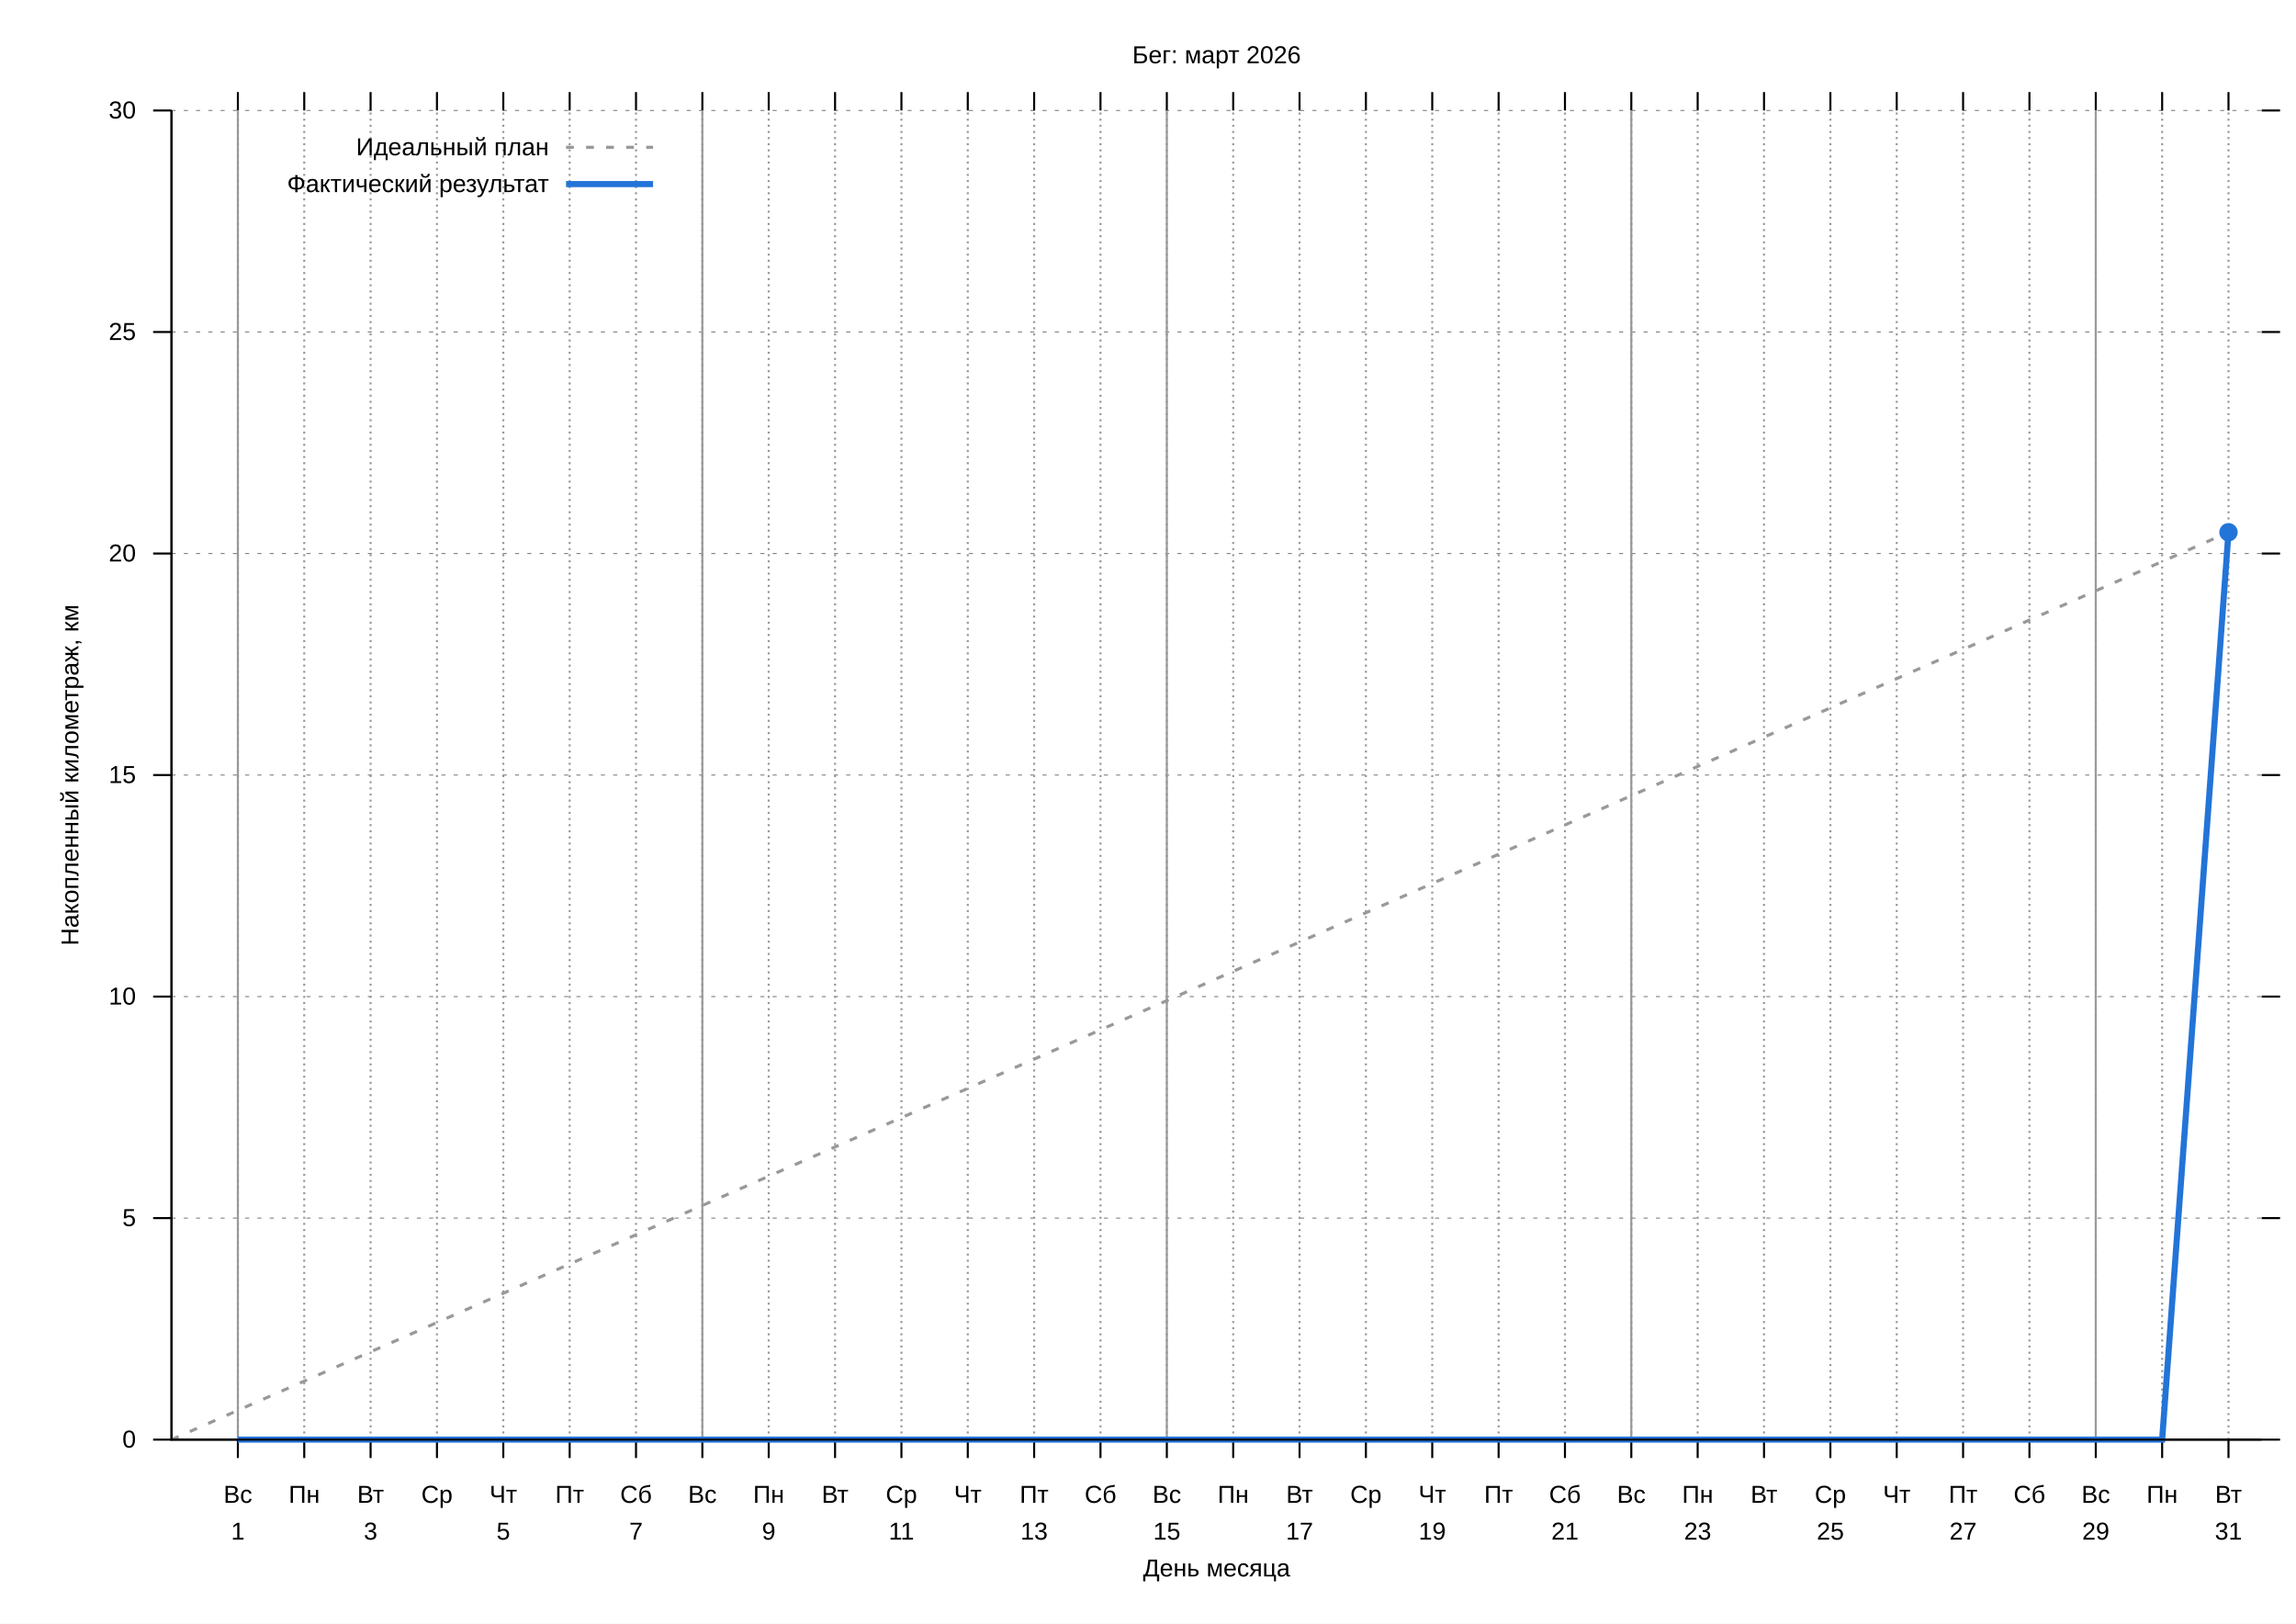
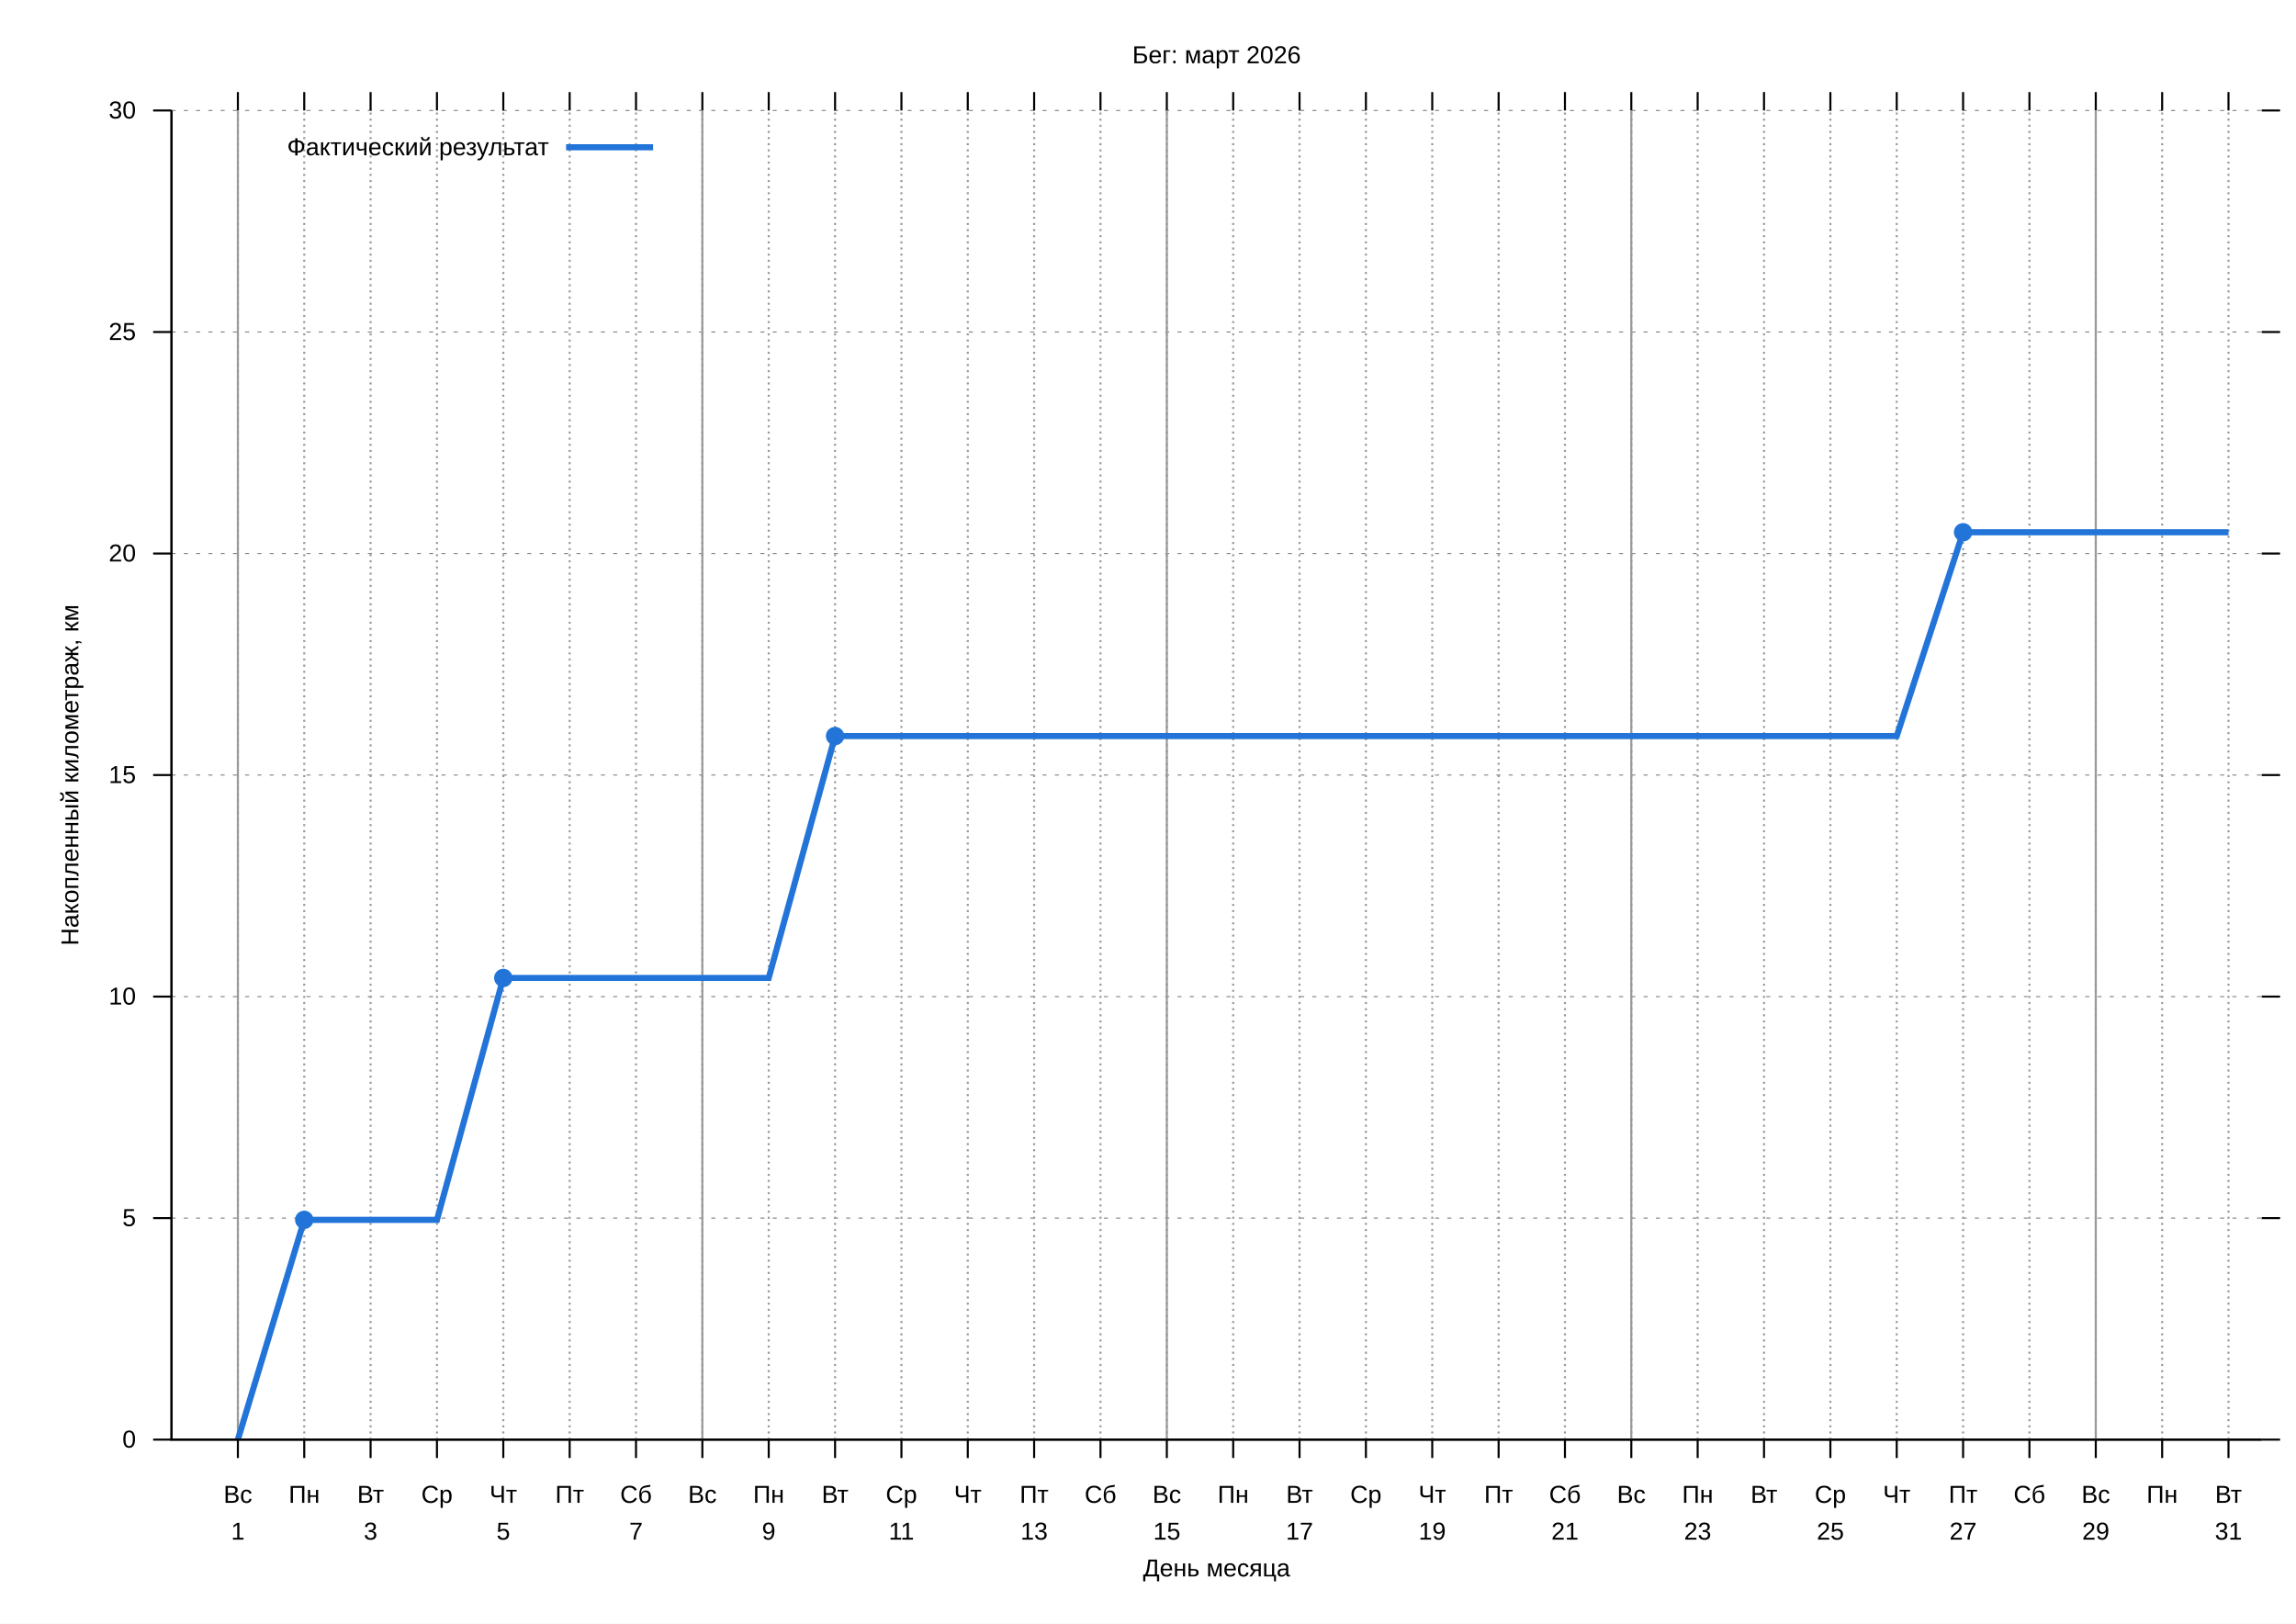
<svg xmlns="http://www.w3.org/2000/svg" xmlns:xlink="http://www.w3.org/1999/xlink" width="297mm" height="210mm" viewBox="0 0 1123 794">
  <g id="gnuplot_canvas">
    <rect x="0" y="0" width="1123" height="794" fill="#ffffff" />
    <defs>
      <circle id="gpDot" r="0.5" stroke-width="0.5" stroke="currentColor" />
      <path id="gpPt0" stroke-width="0.222" stroke="currentColor" d="M-1,0 h2 M0,-1 v2" />
      <path id="gpPt1" stroke-width="0.222" stroke="currentColor" d="M-1,-1 L1,1 M1,-1 L-1,1" />
      <path id="gpPt2" stroke-width="0.222" stroke="currentColor" d="M-1,0 L1,0 M0,-1 L0,1 M-1,-1 L1,1 M-1,1 L1,-1" />
      <rect id="gpPt3" stroke-width="0.222" stroke="currentColor" x="-1" y="-1" width="2" height="2" />
      <rect id="gpPt4" stroke-width="0.222" stroke="currentColor" fill="currentColor" x="-1" y="-1" width="2" height="2" />
      <circle id="gpPt5" stroke-width="0.222" stroke="currentColor" cx="0" cy="0" r="1" />
      <use xlink:href="#gpPt5" id="gpPt6" fill="currentColor" stroke="none" />
      <path id="gpPt7" stroke-width="0.222" stroke="currentColor" d="M0,-1.33 L-1.33,0.67 L1.33,0.67 z" />
      <use xlink:href="#gpPt7" id="gpPt8" fill="currentColor" stroke="none" />
      <use xlink:href="#gpPt7" id="gpPt9" stroke="currentColor" transform="rotate(180)" />
      <use xlink:href="#gpPt9" id="gpPt10" fill="currentColor" stroke="none" />
      <use xlink:href="#gpPt3" id="gpPt11" stroke="currentColor" transform="rotate(45)" />
      <use xlink:href="#gpPt11" id="gpPt12" fill="currentColor" stroke="none" />
      <path id="gpPt13" stroke-width="0.222" stroke="currentColor" d="M0,1.330 L1.265,0.411 L0.782,-1.067 L-0.782,-1.076 L-1.265,0.411 z" />
      <use xlink:href="#gpPt13" id="gpPt14" fill="currentColor" stroke="none" />
      <filter id="textbox" filterUnits="objectBoundingBox" x="0" y="0" height="1" width="1">
        <feFlood flood-color="#FFFFFF" flood-opacity="1" result="bgnd" />
        <feComposite in="SourceGraphic" in2="bgnd" operator="atop" />
      </filter>
      <filter id="greybox" filterUnits="objectBoundingBox" x="0" y="0" height="1" width="1">
        <feFlood flood-color="lightgrey" flood-opacity="1" result="grey" />
        <feComposite in="SourceGraphic" in2="grey" operator="atop" />
      </filter>
    </defs>
    <g fill="none" color="#FFFFFF" stroke="currentColor" stroke-width="1.00" stroke-linecap="butt" stroke-linejoin="miter">
</g>
    <g fill="none" color="black" stroke="currentColor" stroke-width="1.00" stroke-linecap="butt" stroke-linejoin="miter">
</g>
    <g fill="none" color="black" stroke="black" stroke-width="0.50" stroke-linecap="butt" stroke-linejoin="miter">
</g>
    <g fill="none" color="gray" stroke="currentColor" stroke-width="0.50" stroke-linecap="butt" stroke-linejoin="miter">
      <path stroke="gray" stroke-dasharray="2,4" class="gridline" d="M83.90,704.00 L1106.21,704.00  " />
    </g>
    <g fill="none" color="gray" stroke="gray" stroke-width="1.00" stroke-linecap="butt" stroke-linejoin="miter">
</g>
    <g fill="none" color="black" stroke="currentColor" stroke-width="1.00" stroke-linecap="butt" stroke-linejoin="miter">
      <path stroke="black" d="M83.90,704.00 L74.90,704.00 M1106.21,704.00 L1115.21,704.00  " />
      <g transform="translate(66.51,707.90)" stroke="none" fill="black" font-family="Arial" font-size="12.00" text-anchor="end">
        <text>
          <tspan font-family="Arial">0</tspan>
        </text>
      </g>
    </g>
    <g fill="none" color="black" stroke="currentColor" stroke-width="1.00" stroke-linecap="butt" stroke-linejoin="miter">
</g>
    <g fill="none" color="black" stroke="black" stroke-width="0.50" stroke-linecap="butt" stroke-linejoin="miter">
</g>
    <g fill="none" color="gray" stroke="currentColor" stroke-width="0.50" stroke-linecap="butt" stroke-linejoin="miter">
      <path stroke="gray" stroke-dasharray="2,4" class="gridline" d="M83.90,595.67 L1106.21,595.67  " />
    </g>
    <g fill="none" color="gray" stroke="gray" stroke-width="1.00" stroke-linecap="butt" stroke-linejoin="miter">
</g>
    <g fill="none" color="black" stroke="currentColor" stroke-width="1.00" stroke-linecap="butt" stroke-linejoin="miter">
      <path stroke="black" d="M83.90,595.67 L74.90,595.67 M1106.21,595.67 L1115.21,595.67  " />
      <g transform="translate(66.51,599.57)" stroke="none" fill="black" font-family="Arial" font-size="12.00" text-anchor="end">
        <text>
          <tspan font-family="Arial">5</tspan>
        </text>
      </g>
    </g>
    <g fill="none" color="black" stroke="currentColor" stroke-width="1.00" stroke-linecap="butt" stroke-linejoin="miter">
</g>
    <g fill="none" color="black" stroke="black" stroke-width="0.50" stroke-linecap="butt" stroke-linejoin="miter">
</g>
    <g fill="none" color="gray" stroke="currentColor" stroke-width="0.50" stroke-linecap="butt" stroke-linejoin="miter">
      <path stroke="gray" stroke-dasharray="2,4" class="gridline" d="M83.90,487.34 L1106.21,487.34  " />
    </g>
    <g fill="none" color="gray" stroke="gray" stroke-width="1.00" stroke-linecap="butt" stroke-linejoin="miter">
</g>
    <g fill="none" color="black" stroke="currentColor" stroke-width="1.00" stroke-linecap="butt" stroke-linejoin="miter">
      <path stroke="black" d="M83.90,487.34 L74.90,487.34 M1106.21,487.34 L1115.21,487.34  " />
      <g transform="translate(66.51,491.24)" stroke="none" fill="black" font-family="Arial" font-size="12.00" text-anchor="end">
        <text>
          <tspan font-family="Arial">10</tspan>
        </text>
      </g>
    </g>
    <g fill="none" color="black" stroke="currentColor" stroke-width="1.00" stroke-linecap="butt" stroke-linejoin="miter">
</g>
    <g fill="none" color="black" stroke="black" stroke-width="0.50" stroke-linecap="butt" stroke-linejoin="miter">
</g>
    <g fill="none" color="gray" stroke="currentColor" stroke-width="0.50" stroke-linecap="butt" stroke-linejoin="miter">
      <path stroke="gray" stroke-dasharray="2,4" class="gridline" d="M83.90,379.00 L1106.21,379.00  " />
    </g>
    <g fill="none" color="gray" stroke="gray" stroke-width="1.00" stroke-linecap="butt" stroke-linejoin="miter">
</g>
    <g fill="none" color="black" stroke="currentColor" stroke-width="1.00" stroke-linecap="butt" stroke-linejoin="miter">
      <path stroke="black" d="M83.90,379.00 L74.90,379.00 M1106.21,379.00 L1115.21,379.00  " />
      <g transform="translate(66.51,382.90)" stroke="none" fill="black" font-family="Arial" font-size="12.00" text-anchor="end">
        <text>
          <tspan font-family="Arial">15</tspan>
        </text>
      </g>
    </g>
    <g fill="none" color="black" stroke="currentColor" stroke-width="1.00" stroke-linecap="butt" stroke-linejoin="miter">
</g>
    <g fill="none" color="black" stroke="black" stroke-width="0.50" stroke-linecap="butt" stroke-linejoin="miter">
</g>
    <g fill="none" color="gray" stroke="currentColor" stroke-width="0.50" stroke-linecap="butt" stroke-linejoin="miter">
      <path stroke="gray" stroke-dasharray="2,4" class="gridline" d="M83.90,270.67 L1106.21,270.67  " />
    </g>
    <g fill="none" color="gray" stroke="gray" stroke-width="1.00" stroke-linecap="butt" stroke-linejoin="miter">
</g>
    <g fill="none" color="black" stroke="currentColor" stroke-width="1.00" stroke-linecap="butt" stroke-linejoin="miter">
      <path stroke="black" d="M83.90,270.67 L74.90,270.67 M1106.21,270.67 L1115.21,270.67  " />
      <g transform="translate(66.51,274.57)" stroke="none" fill="black" font-family="Arial" font-size="12.00" text-anchor="end">
        <text>
          <tspan font-family="Arial">20</tspan>
        </text>
      </g>
    </g>
    <g fill="none" color="black" stroke="currentColor" stroke-width="1.00" stroke-linecap="butt" stroke-linejoin="miter">
</g>
    <g fill="none" color="black" stroke="black" stroke-width="0.50" stroke-linecap="butt" stroke-linejoin="miter">
</g>
    <g fill="none" color="gray" stroke="currentColor" stroke-width="0.50" stroke-linecap="butt" stroke-linejoin="miter">
      <path stroke="gray" stroke-dasharray="2,4" class="gridline" d="M83.90,162.34 L1106.21,162.34  " />
    </g>
    <g fill="none" color="gray" stroke="gray" stroke-width="1.00" stroke-linecap="butt" stroke-linejoin="miter">
</g>
    <g fill="none" color="black" stroke="currentColor" stroke-width="1.00" stroke-linecap="butt" stroke-linejoin="miter">
      <path stroke="black" d="M83.90,162.34 L74.90,162.34 M1106.21,162.34 L1115.21,162.34  " />
      <g transform="translate(66.51,166.24)" stroke="none" fill="black" font-family="Arial" font-size="12.00" text-anchor="end">
        <text>
          <tspan font-family="Arial">25</tspan>
        </text>
      </g>
    </g>
    <g fill="none" color="black" stroke="currentColor" stroke-width="1.00" stroke-linecap="butt" stroke-linejoin="miter">
</g>
    <g fill="none" color="black" stroke="black" stroke-width="0.50" stroke-linecap="butt" stroke-linejoin="miter">
</g>
    <g fill="none" color="gray" stroke="currentColor" stroke-width="0.50" stroke-linecap="butt" stroke-linejoin="miter">
      <path stroke="gray" stroke-dasharray="2,4" class="gridline" d="M83.90,54.01 L1106.21,54.01  " />
    </g>
    <g fill="none" color="gray" stroke="gray" stroke-width="1.00" stroke-linecap="butt" stroke-linejoin="miter">
</g>
    <g fill="none" color="black" stroke="currentColor" stroke-width="1.00" stroke-linecap="butt" stroke-linejoin="miter">
      <path stroke="black" d="M83.90,54.01 L74.90,54.01 M1106.21,54.01 L1115.21,54.01  " />
      <g transform="translate(66.51,57.91)" stroke="none" fill="black" font-family="Arial" font-size="12.00" text-anchor="end">
        <text>
          <tspan font-family="Arial">30</tspan>
        </text>
      </g>
    </g>
    <g fill="none" color="black" stroke="currentColor" stroke-width="1.00" stroke-linecap="butt" stroke-linejoin="miter">
      <path stroke="black" d="M116.35,704.00 L116.35,713.00 M116.35,54.01 L116.35,45.01  " />
      <g transform="translate(116.35,734.90)" stroke="none" fill="black" font-family="Arial" font-size="12.00" text-anchor="middle">
        <text>
          <tspan font-family="Arial">Вс</tspan>
        </text>
      </g>
      <g transform="translate(116.35,752.90)" stroke="none" fill="black" font-family="Arial" font-size="12.00" text-anchor="middle">
        <text>
          <tspan font-family="Arial">1</tspan>
        </text>
      </g>
    </g>
    <g fill="none" color="black" stroke="currentColor" stroke-width="1.00" stroke-linecap="butt" stroke-linejoin="miter">
      <path stroke="black" d="M148.81,704.00 L148.81,713.00 M148.81,54.01 L148.81,45.01  " />
      <g transform="translate(148.81,734.90)" stroke="none" fill="black" font-family="Arial" font-size="12.00" text-anchor="middle">
        <text>
          <tspan font-family="Arial">Пн</tspan>
        </text>
      </g>
    </g>
    <g fill="none" color="black" stroke="currentColor" stroke-width="1.00" stroke-linecap="butt" stroke-linejoin="miter">
      <path stroke="black" d="M181.26,704.00 L181.26,713.00 M181.26,54.01 L181.26,45.01  " />
      <g transform="translate(181.26,734.90)" stroke="none" fill="black" font-family="Arial" font-size="12.00" text-anchor="middle">
        <text>
          <tspan font-family="Arial">Вт</tspan>
        </text>
      </g>
      <g transform="translate(181.26,752.90)" stroke="none" fill="black" font-family="Arial" font-size="12.00" text-anchor="middle">
        <text>
          <tspan font-family="Arial">3</tspan>
        </text>
      </g>
    </g>
    <g fill="none" color="black" stroke="currentColor" stroke-width="1.00" stroke-linecap="butt" stroke-linejoin="miter">
      <path stroke="black" d="M213.72,704.00 L213.72,713.00 M213.72,54.01 L213.72,45.01  " />
      <g transform="translate(213.72,734.90)" stroke="none" fill="black" font-family="Arial" font-size="12.00" text-anchor="middle">
        <text>
          <tspan font-family="Arial">Ср</tspan>
        </text>
      </g>
    </g>
    <g fill="none" color="black" stroke="currentColor" stroke-width="1.00" stroke-linecap="butt" stroke-linejoin="miter">
      <path stroke="black" d="M246.17,704.00 L246.17,713.00 M246.17,54.01 L246.17,45.01  " />
      <g transform="translate(246.17,734.90)" stroke="none" fill="black" font-family="Arial" font-size="12.00" text-anchor="middle">
        <text>
          <tspan font-family="Arial">Чт</tspan>
        </text>
      </g>
      <g transform="translate(246.17,752.90)" stroke="none" fill="black" font-family="Arial" font-size="12.00" text-anchor="middle">
        <text>
          <tspan font-family="Arial">5</tspan>
        </text>
      </g>
    </g>
    <g fill="none" color="black" stroke="currentColor" stroke-width="1.00" stroke-linecap="butt" stroke-linejoin="miter">
      <path stroke="black" d="M278.63,704.00 L278.63,713.00 M278.63,54.01 L278.63,45.01  " />
      <g transform="translate(278.63,734.90)" stroke="none" fill="black" font-family="Arial" font-size="12.00" text-anchor="middle">
        <text>
          <tspan font-family="Arial">Пт</tspan>
        </text>
      </g>
    </g>
    <g fill="none" color="black" stroke="currentColor" stroke-width="1.00" stroke-linecap="butt" stroke-linejoin="miter">
      <path stroke="black" d="M311.08,704.00 L311.08,713.00 M311.08,54.01 L311.08,45.01  " />
      <g transform="translate(311.08,734.90)" stroke="none" fill="black" font-family="Arial" font-size="12.00" text-anchor="middle">
        <text>
          <tspan font-family="Arial">Сб</tspan>
        </text>
      </g>
      <g transform="translate(311.08,752.90)" stroke="none" fill="black" font-family="Arial" font-size="12.00" text-anchor="middle">
        <text>
          <tspan font-family="Arial">7</tspan>
        </text>
      </g>
    </g>
    <g fill="none" color="black" stroke="currentColor" stroke-width="1.00" stroke-linecap="butt" stroke-linejoin="miter">
      <path stroke="black" d="M343.53,704.00 L343.53,713.00 M343.53,54.01 L343.53,45.01  " />
      <g transform="translate(343.53,734.90)" stroke="none" fill="black" font-family="Arial" font-size="12.00" text-anchor="middle">
        <text>
          <tspan font-family="Arial">Вс</tspan>
        </text>
      </g>
    </g>
    <g fill="none" color="black" stroke="currentColor" stroke-width="1.00" stroke-linecap="butt" stroke-linejoin="miter">
      <path stroke="black" d="M375.99,704.00 L375.99,713.00 M375.99,54.01 L375.99,45.01  " />
      <g transform="translate(375.99,734.90)" stroke="none" fill="black" font-family="Arial" font-size="12.00" text-anchor="middle">
        <text>
          <tspan font-family="Arial">Пн</tspan>
        </text>
      </g>
      <g transform="translate(375.99,752.90)" stroke="none" fill="black" font-family="Arial" font-size="12.00" text-anchor="middle">
        <text>
          <tspan font-family="Arial">9</tspan>
        </text>
      </g>
    </g>
    <g fill="none" color="black" stroke="currentColor" stroke-width="1.00" stroke-linecap="butt" stroke-linejoin="miter">
      <path stroke="black" d="M408.44,704.00 L408.44,713.00 M408.44,54.01 L408.44,45.01  " />
      <g transform="translate(408.44,734.90)" stroke="none" fill="black" font-family="Arial" font-size="12.00" text-anchor="middle">
        <text>
          <tspan font-family="Arial">Вт</tspan>
        </text>
      </g>
    </g>
    <g fill="none" color="black" stroke="currentColor" stroke-width="1.00" stroke-linecap="butt" stroke-linejoin="miter">
      <path stroke="black" d="M440.90,704.00 L440.90,713.00 M440.90,54.01 L440.90,45.01  " />
      <g transform="translate(440.90,734.90)" stroke="none" fill="black" font-family="Arial" font-size="12.00" text-anchor="middle">
        <text>
          <tspan font-family="Arial">Ср</tspan>
        </text>
      </g>
      <g transform="translate(440.90,752.90)" stroke="none" fill="black" font-family="Arial" font-size="12.00" text-anchor="middle">
        <text>
          <tspan font-family="Arial">11</tspan>
        </text>
      </g>
    </g>
    <g fill="none" color="black" stroke="currentColor" stroke-width="1.00" stroke-linecap="butt" stroke-linejoin="miter">
      <path stroke="black" d="M473.35,704.00 L473.35,713.00 M473.35,54.01 L473.35,45.01  " />
      <g transform="translate(473.35,734.90)" stroke="none" fill="black" font-family="Arial" font-size="12.00" text-anchor="middle">
        <text>
          <tspan font-family="Arial">Чт</tspan>
        </text>
      </g>
    </g>
    <g fill="none" color="black" stroke="currentColor" stroke-width="1.00" stroke-linecap="butt" stroke-linejoin="miter">
      <path stroke="black" d="M505.81,704.00 L505.81,713.00 M505.81,54.01 L505.81,45.01  " />
      <g transform="translate(505.81,734.90)" stroke="none" fill="black" font-family="Arial" font-size="12.00" text-anchor="middle">
        <text>
          <tspan font-family="Arial">Пт</tspan>
        </text>
      </g>
      <g transform="translate(505.81,752.90)" stroke="none" fill="black" font-family="Arial" font-size="12.00" text-anchor="middle">
        <text>
          <tspan font-family="Arial">13</tspan>
        </text>
      </g>
    </g>
    <g fill="none" color="black" stroke="currentColor" stroke-width="1.00" stroke-linecap="butt" stroke-linejoin="miter">
      <path stroke="black" d="M538.26,704.00 L538.26,713.00 M538.26,54.01 L538.26,45.01  " />
      <g transform="translate(538.26,734.90)" stroke="none" fill="black" font-family="Arial" font-size="12.00" text-anchor="middle">
        <text>
          <tspan font-family="Arial">Сб</tspan>
        </text>
      </g>
    </g>
    <g fill="none" color="black" stroke="currentColor" stroke-width="1.00" stroke-linecap="butt" stroke-linejoin="miter">
      <path stroke="black" d="M570.71,704.00 L570.71,713.00 M570.71,54.01 L570.71,45.01  " />
      <g transform="translate(570.71,734.90)" stroke="none" fill="black" font-family="Arial" font-size="12.00" text-anchor="middle">
        <text>
          <tspan font-family="Arial">Вс</tspan>
        </text>
      </g>
      <g transform="translate(570.71,752.90)" stroke="none" fill="black" font-family="Arial" font-size="12.00" text-anchor="middle">
        <text>
          <tspan font-family="Arial">15</tspan>
        </text>
      </g>
    </g>
    <g fill="none" color="black" stroke="currentColor" stroke-width="1.00" stroke-linecap="butt" stroke-linejoin="miter">
      <path stroke="black" d="M603.17,704.00 L603.17,713.00 M603.17,54.01 L603.17,45.01  " />
      <g transform="translate(603.17,734.90)" stroke="none" fill="black" font-family="Arial" font-size="12.00" text-anchor="middle">
        <text>
          <tspan font-family="Arial">Пн</tspan>
        </text>
      </g>
    </g>
    <g fill="none" color="black" stroke="currentColor" stroke-width="1.00" stroke-linecap="butt" stroke-linejoin="miter">
      <path stroke="black" d="M635.62,704.00 L635.62,713.00 M635.62,54.01 L635.62,45.01  " />
      <g transform="translate(635.62,734.90)" stroke="none" fill="black" font-family="Arial" font-size="12.00" text-anchor="middle">
        <text>
          <tspan font-family="Arial">Вт</tspan>
        </text>
      </g>
      <g transform="translate(635.62,752.90)" stroke="none" fill="black" font-family="Arial" font-size="12.00" text-anchor="middle">
        <text>
          <tspan font-family="Arial">17</tspan>
        </text>
      </g>
    </g>
    <g fill="none" color="black" stroke="currentColor" stroke-width="1.00" stroke-linecap="butt" stroke-linejoin="miter">
      <path stroke="black" d="M668.08,704.00 L668.08,713.00 M668.08,54.01 L668.08,45.01  " />
      <g transform="translate(668.08,734.90)" stroke="none" fill="black" font-family="Arial" font-size="12.00" text-anchor="middle">
        <text>
          <tspan font-family="Arial">Ср</tspan>
        </text>
      </g>
    </g>
    <g fill="none" color="black" stroke="currentColor" stroke-width="1.00" stroke-linecap="butt" stroke-linejoin="miter">
      <path stroke="black" d="M700.53,704.00 L700.53,713.00 M700.53,54.01 L700.53,45.01  " />
      <g transform="translate(700.53,734.90)" stroke="none" fill="black" font-family="Arial" font-size="12.00" text-anchor="middle">
        <text>
          <tspan font-family="Arial">Чт</tspan>
        </text>
      </g>
      <g transform="translate(700.53,752.90)" stroke="none" fill="black" font-family="Arial" font-size="12.00" text-anchor="middle">
        <text>
          <tspan font-family="Arial">19</tspan>
        </text>
      </g>
    </g>
    <g fill="none" color="black" stroke="currentColor" stroke-width="1.00" stroke-linecap="butt" stroke-linejoin="miter">
      <path stroke="black" d="M732.99,704.00 L732.99,713.00 M732.99,54.01 L732.99,45.01  " />
      <g transform="translate(732.99,734.90)" stroke="none" fill="black" font-family="Arial" font-size="12.00" text-anchor="middle">
        <text>
          <tspan font-family="Arial">Пт</tspan>
        </text>
      </g>
    </g>
    <g fill="none" color="black" stroke="currentColor" stroke-width="1.00" stroke-linecap="butt" stroke-linejoin="miter">
      <path stroke="black" d="M765.44,704.00 L765.44,713.00 M765.44,54.01 L765.44,45.01  " />
      <g transform="translate(765.44,734.90)" stroke="none" fill="black" font-family="Arial" font-size="12.00" text-anchor="middle">
        <text>
          <tspan font-family="Arial">Сб</tspan>
        </text>
      </g>
      <g transform="translate(765.44,752.90)" stroke="none" fill="black" font-family="Arial" font-size="12.00" text-anchor="middle">
        <text>
          <tspan font-family="Arial">21</tspan>
        </text>
      </g>
    </g>
    <g fill="none" color="black" stroke="currentColor" stroke-width="1.00" stroke-linecap="butt" stroke-linejoin="miter">
      <path stroke="black" d="M797.89,704.00 L797.89,713.00 M797.89,54.01 L797.89,45.01  " />
      <g transform="translate(797.89,734.90)" stroke="none" fill="black" font-family="Arial" font-size="12.00" text-anchor="middle">
        <text>
          <tspan font-family="Arial">Вс</tspan>
        </text>
      </g>
    </g>
    <g fill="none" color="black" stroke="currentColor" stroke-width="1.00" stroke-linecap="butt" stroke-linejoin="miter">
      <path stroke="black" d="M830.35,704.00 L830.35,713.00 M830.35,54.01 L830.35,45.01  " />
      <g transform="translate(830.35,734.90)" stroke="none" fill="black" font-family="Arial" font-size="12.00" text-anchor="middle">
        <text>
          <tspan font-family="Arial">Пн</tspan>
        </text>
      </g>
      <g transform="translate(830.35,752.90)" stroke="none" fill="black" font-family="Arial" font-size="12.00" text-anchor="middle">
        <text>
          <tspan font-family="Arial">23</tspan>
        </text>
      </g>
    </g>
    <g fill="none" color="black" stroke="currentColor" stroke-width="1.00" stroke-linecap="butt" stroke-linejoin="miter">
      <path stroke="black" d="M862.80,704.00 L862.80,713.00 M862.80,54.01 L862.80,45.01  " />
      <g transform="translate(862.80,734.90)" stroke="none" fill="black" font-family="Arial" font-size="12.00" text-anchor="middle">
        <text>
          <tspan font-family="Arial">Вт</tspan>
        </text>
      </g>
    </g>
    <g fill="none" color="black" stroke="currentColor" stroke-width="1.00" stroke-linecap="butt" stroke-linejoin="miter">
      <path stroke="black" d="M895.26,704.00 L895.26,713.00 M895.26,54.01 L895.26,45.01  " />
      <g transform="translate(895.26,734.90)" stroke="none" fill="black" font-family="Arial" font-size="12.00" text-anchor="middle">
        <text>
          <tspan font-family="Arial">Ср</tspan>
        </text>
      </g>
      <g transform="translate(895.26,752.90)" stroke="none" fill="black" font-family="Arial" font-size="12.00" text-anchor="middle">
        <text>
          <tspan font-family="Arial">25</tspan>
        </text>
      </g>
    </g>
    <g fill="none" color="black" stroke="currentColor" stroke-width="1.00" stroke-linecap="butt" stroke-linejoin="miter">
      <path stroke="black" d="M927.71,704.00 L927.71,713.00 M927.71,54.01 L927.71,45.01  " />
      <g transform="translate(927.71,734.90)" stroke="none" fill="black" font-family="Arial" font-size="12.00" text-anchor="middle">
        <text>
          <tspan font-family="Arial">Чт</tspan>
        </text>
      </g>
    </g>
    <g fill="none" color="black" stroke="currentColor" stroke-width="1.00" stroke-linecap="butt" stroke-linejoin="miter">
      <path stroke="black" d="M960.17,704.00 L960.17,713.00 M960.17,54.01 L960.17,45.01  " />
      <g transform="translate(960.17,734.90)" stroke="none" fill="black" font-family="Arial" font-size="12.00" text-anchor="middle">
        <text>
          <tspan font-family="Arial">Пт</tspan>
        </text>
      </g>
      <g transform="translate(960.17,752.90)" stroke="none" fill="black" font-family="Arial" font-size="12.00" text-anchor="middle">
        <text>
          <tspan font-family="Arial">27</tspan>
        </text>
      </g>
    </g>
    <g fill="none" color="black" stroke="currentColor" stroke-width="1.00" stroke-linecap="butt" stroke-linejoin="miter">
      <path stroke="black" d="M992.62,704.00 L992.62,713.00 M992.62,54.01 L992.62,45.01  " />
      <g transform="translate(992.62,734.90)" stroke="none" fill="black" font-family="Arial" font-size="12.00" text-anchor="middle">
        <text>
          <tspan font-family="Arial">Сб</tspan>
        </text>
      </g>
    </g>
    <g fill="none" color="black" stroke="currentColor" stroke-width="1.00" stroke-linecap="butt" stroke-linejoin="miter">
      <path stroke="black" d="M1025.07,704.00 L1025.07,713.00 M1025.07,54.01 L1025.07,45.01  " />
      <g transform="translate(1025.07,734.90)" stroke="none" fill="black" font-family="Arial" font-size="12.00" text-anchor="middle">
        <text>
          <tspan font-family="Arial">Вс</tspan>
        </text>
      </g>
      <g transform="translate(1025.07,752.90)" stroke="none" fill="black" font-family="Arial" font-size="12.00" text-anchor="middle">
        <text>
          <tspan font-family="Arial">29</tspan>
        </text>
      </g>
    </g>
    <g fill="none" color="black" stroke="currentColor" stroke-width="1.00" stroke-linecap="butt" stroke-linejoin="miter">
      <path stroke="black" d="M1057.53,704.00 L1057.53,713.00 M1057.53,54.01 L1057.53,45.01  " />
      <g transform="translate(1057.53,734.90)" stroke="none" fill="black" font-family="Arial" font-size="12.00" text-anchor="middle">
        <text>
          <tspan font-family="Arial">Пн</tspan>
        </text>
      </g>
    </g>
    <g fill="none" color="black" stroke="currentColor" stroke-width="1.00" stroke-linecap="butt" stroke-linejoin="miter">
      <path stroke="black" d="M1089.98,704.00 L1089.98,713.00 M1089.98,54.01 L1089.98,45.01  " />
      <g transform="translate(1089.98,734.90)" stroke="none" fill="black" font-family="Arial" font-size="12.00" text-anchor="middle">
        <text>
          <tspan font-family="Arial">Вт</tspan>
        </text>
      </g>
      <g transform="translate(1089.98,752.90)" stroke="none" fill="black" font-family="Arial" font-size="12.00" text-anchor="middle">
        <text>
          <tspan font-family="Arial">31</tspan>
        </text>
      </g>
    </g>
    <g fill="none" color="black" stroke="currentColor" stroke-width="1.00" stroke-linecap="butt" stroke-linejoin="miter">
</g>
    <g fill="none" color="black" stroke="currentColor" stroke-width="1.00" stroke-linecap="butt" stroke-linejoin="miter">
      <path stroke="black" d="M83.90,54.01 L83.90,704.00 L1106.21,704.00 M1106.21,54.01 M83.90,54.01  " />
    </g>
    <g fill="none" color="black" stroke="currentColor" stroke-width="1.00" stroke-linecap="butt" stroke-linejoin="miter">
</g>
    <g id="gnuplot_plot_1" fill="none">
      <g fill="none" color="black" stroke="currentColor" stroke-width="1.00" stroke-linecap="butt" stroke-linejoin="miter">
        <path stroke="rgb(153, 153, 153)" stroke-dasharray="1.0,2.0" d="M116.35,704.00 L116.35,54.01 M148.81,704.00 L148.81,54.01 M181.26,704.00 L181.26,54.01 M213.72,704.00 L213.72,54.01   M246.17,704.00 L246.17,54.01 M278.63,704.00 L278.63,54.01 M311.08,704.00 L311.08,54.01 M343.53,704.00 L343.53,54.01   M375.99,704.00 L375.99,54.01 M408.44,704.00 L408.44,54.01 M440.90,704.00 L440.90,54.01 M473.35,704.00 L473.35,54.01   M505.81,704.00 L505.81,54.01 M538.26,704.00 L538.26,54.01 M570.71,704.00 L570.71,54.01 M603.17,704.00 L603.17,54.01   M635.62,704.00 L635.62,54.01 M668.08,704.00 L668.08,54.01 M700.53,704.00 L700.53,54.01 M732.99,704.00 L732.99,54.01   M765.44,704.00 L765.44,54.01 M797.89,704.00 L797.89,54.01 M830.35,704.00 L830.35,54.01 M862.80,704.00 L862.80,54.01   M895.26,704.00 L895.26,54.01 M927.71,704.00 L927.71,54.01 M960.17,704.00 L960.17,54.01 M992.62,704.00 L992.62,54.01   M1025.07,704.00 L1025.07,54.01 M1057.53,704.00 L1057.53,54.01 M1089.98,704.00 L1089.98,54.01  " />
      </g>
    </g>
    <g id="gnuplot_plot_2" fill="none">
      <g fill="none" color="black" stroke="currentColor" stroke-width="1.00" stroke-linecap="butt" stroke-linejoin="miter">
        <path stroke="rgb(153, 153, 153)" d="M116.35,704.00 L116.35,54.01 M343.53,704.00 L343.53,54.01 M570.71,704.00 L570.71,54.01 M797.89,704.00 L797.89,54.01   M1025.07,704.00 L1025.07,54.01  " />
      </g>
    </g>
    <g id="gnuplot_plot_3">
-       <g fill="none" color="#FFFFFF" stroke="rgb(153, 153, 153)" stroke-width="1.50" stroke-linecap="butt" stroke-linejoin="miter">
- </g>
-       <g fill="none" color="black" stroke="currentColor" stroke-width="1.50" stroke-linecap="butt" stroke-linejoin="miter">
+       <g fill="none" color="#FFFFFF" stroke="rgb(153, 153, 153)" stroke-width="3.00" stroke-linecap="butt" stroke-linejoin="miter">
+ </g>
+       <g fill="none" color="black" stroke="currentColor" stroke-width="3.00" stroke-linecap="butt" stroke-linejoin="miter">
        <g transform="translate(268.48,75.91)" stroke="none" fill="black" font-family="Arial" font-size="12.00" text-anchor="end">
-           <text>
-             <tspan font-family="Arial">Идеальный план</tspan>
-           </text>
-         </g>
-       </g>
-       <g fill="none" color="black" stroke="currentColor" stroke-width="1.50" stroke-linecap="butt" stroke-linejoin="miter">
-         <path stroke="rgb(153, 153, 153)" stroke-dasharray="3.8,6.0" d="M276.87,72.01 L319.43,72.01 M83.90,704.00 L94.06,699.52 L104.22,695.04 L114.39,690.55 L124.55,686.07 L134.71,681.59   L144.87,677.11 L155.04,672.63 L165.20,668.14 L175.36,663.66 L185.52,659.18 L195.69,654.70 L205.85,650.21 L216.01,645.73   L226.17,641.25 L236.34,636.77 L246.50,632.29 L256.66,627.80 L266.82,623.32 L276.99,618.84 L287.15,614.36 L297.31,609.88   L307.47,605.39 L317.64,600.91 L327.80,596.43 L337.96,591.95 L348.12,587.47 L358.29,582.98 L368.45,578.50 L378.61,574.02   L388.77,569.54 L398.94,565.06 L409.10,560.57 L419.26,556.09 L429.42,551.61 L439.59,547.13 L449.75,542.64 L459.91,538.16   L470.07,533.68 L480.24,529.20 L490.40,524.72 L500.56,520.23 L510.72,515.75 L520.89,511.27 L531.05,506.79 L541.21,502.31   L551.37,497.82 L561.54,493.34 L571.70,488.86 L581.86,484.38 L592.02,479.90 L602.19,475.41 L612.35,470.93 L622.51,466.45   L632.67,461.97 L642.83,457.49 L653.00,453.00 L663.16,448.52 L673.32,444.04 L683.48,439.56 L693.65,435.07 L703.81,430.59   L713.97,426.11 L724.13,421.63 L734.30,417.15 L744.46,412.66 L754.62,408.18 L764.78,403.70 L774.95,399.22 L785.11,394.74   L795.27,390.25 L805.43,385.77 L815.60,381.29 L825.76,376.81 L835.92,372.33 L846.08,367.84 L856.25,363.36 L866.41,358.88   L876.57,354.40 L886.73,349.92 L896.90,345.43 L907.06,340.95 L917.22,336.47 L927.38,331.99 L937.55,327.50 L947.71,323.02   L957.87,318.54 L968.03,314.06 L978.20,309.58 L988.36,305.09 L998.52,300.61 L1008.68,296.13 L1018.85,291.65 L1029.01,287.17   L1039.17,282.68 L1049.33,278.20 L1059.50,273.72 L1069.66,269.24 L1079.82,264.76 L1089.98,260.27  " />
-       </g>
-     </g>
-     <g id="gnuplot_plot_4">
-       <g fill="none" color="#FFFFFF" stroke="rgb(153, 153, 153)" stroke-width="3.00" stroke-linecap="butt" stroke-linejoin="miter">
- </g>
-       <g fill="none" color="black" stroke="currentColor" stroke-width="3.00" stroke-linecap="butt" stroke-linejoin="miter">
-         <g transform="translate(268.48,93.91)" stroke="none" fill="black" font-family="Arial" font-size="12.00" text-anchor="end">
          <text>
            <tspan font-family="Arial">Фактический результат</tspan>
          </text>
        </g>
      </g>
      <g fill="none" color="black" stroke="currentColor" stroke-width="3.00" stroke-linecap="butt" stroke-linejoin="miter">
-         <path stroke="rgb( 35, 116, 216)" d="M276.87,90.01 L319.43,90.01 M116.35,704.00 L148.81,704.00 L181.26,704.00 L213.72,704.00 L246.17,704.00 L278.63,704.00   L311.08,704.00 L343.53,704.00 L375.99,704.00 L408.44,704.00 L440.90,704.00 L473.35,704.00 L505.81,704.00 L538.26,704.00   L570.71,704.00 L603.17,704.00 L635.62,704.00 L668.08,704.00 L700.53,704.00 L732.99,704.00 L765.44,704.00 L797.89,704.00   L830.35,704.00 L862.80,704.00 L895.26,704.00 L927.71,704.00 L960.17,704.00 L992.62,704.00 L1025.07,704.00 L1057.53,704.00   L1089.98,260.27  " />
-       </g>
-     </g>
-     <g id="gnuplot_plot_5" fill="none">
+         <path stroke="rgb( 35, 116, 216)" d="M276.87,72.01 L319.43,72.01 M116.35,704.00 L148.81,596.53 L181.26,596.53 L213.72,596.53 L246.17,478.24 L278.63,478.24   L311.08,478.24 L343.53,478.24 L375.99,478.24 L408.44,359.94 L440.90,359.94 L473.35,359.94 L505.81,359.94 L538.26,359.94   L570.71,359.94 L603.17,359.94 L635.62,359.94 L668.08,359.94 L700.53,359.94 L732.99,359.94 L765.44,359.94 L797.89,359.94   L830.35,359.94 L862.80,359.94 L895.26,359.94 L927.71,359.94 L960.17,260.27 L992.62,260.27 L1025.07,260.27 L1057.53,260.27   L1089.98,260.27  " />
+       </g>
+     </g>
+     <g id="gnuplot_plot_4" fill="none">
      <g fill="none" color="#FFFFFF" stroke="rgb( 35, 116, 216)" stroke-width="1.00" stroke-linecap="butt" stroke-linejoin="miter">
</g>
      <g fill="none" color="black" stroke="currentColor" stroke-width="1.00" stroke-linecap="butt" stroke-linejoin="miter">
-         <use xlink:href="#gpPt6" transform="translate(1089.98,260.27) scale(4.05)" color="rgb( 35, 116, 216)" />
+         <use xlink:href="#gpPt6" transform="translate(148.81,596.53) scale(4.05)" color="rgb( 35, 116, 216)" />
+         <use xlink:href="#gpPt6" transform="translate(246.17,478.24) scale(4.05)" color="rgb( 35, 116, 216)" />
+         <use xlink:href="#gpPt6" transform="translate(408.44,359.94) scale(4.05)" color="rgb( 35, 116, 216)" />
+         <use xlink:href="#gpPt6" transform="translate(960.17,260.27) scale(4.05)" color="rgb( 35, 116, 216)" />
      </g>
    </g>
    <g fill="none" color="#FFFFFF" stroke="rgb( 35, 116, 216)" stroke-width="2.00" stroke-linecap="butt" stroke-linejoin="miter">
</g>
    <g fill="none" color="black" stroke="currentColor" stroke-width="2.00" stroke-linecap="butt" stroke-linejoin="miter">
</g>
    <g fill="none" color="black" stroke="black" stroke-width="1.00" stroke-linecap="butt" stroke-linejoin="miter">
</g>
    <g fill="none" color="black" stroke="currentColor" stroke-width="1.00" stroke-linecap="butt" stroke-linejoin="miter">
      <path stroke="black" d="M83.90,54.01 L83.90,704.00 L1106.21,704.00 M1106.21,54.01 M83.90,54.01  " />
      <g transform="translate(38.33,379.01) rotate(270.00)" stroke="none" fill="black" font-family="Arial" font-size="12.00" text-anchor="middle">
        <text>
          <tspan font-family="Arial">Накопленный километраж, км</tspan>
        </text>
      </g>
    </g>
    <g fill="none" color="black" stroke="currentColor" stroke-width="1.00" stroke-linecap="butt" stroke-linejoin="miter">
      <g transform="translate(595.05,770.90)" stroke="none" fill="black" font-family="Arial" font-size="12.00" text-anchor="middle">
        <text>
          <tspan font-family="Arial">День месяца</tspan>
        </text>
      </g>
    </g>
    <g fill="none" color="black" stroke="currentColor" stroke-width="1.00" stroke-linecap="butt" stroke-linejoin="miter">
</g>
    <g fill="none" color="black" stroke="currentColor" stroke-width="1.00" stroke-linecap="butt" stroke-linejoin="miter">
      <g transform="translate(595.05,30.91)" stroke="none" fill="black" font-family="Arial" font-size="12.00" text-anchor="middle">
        <text>
          <tspan font-family="Arial">Бег: март 2026</tspan>
        </text>
      </g>
    </g>
    <g fill="none" color="black" stroke="currentColor" stroke-width="1.00" stroke-linecap="butt" stroke-linejoin="miter">
</g>
  </g>
</svg>
